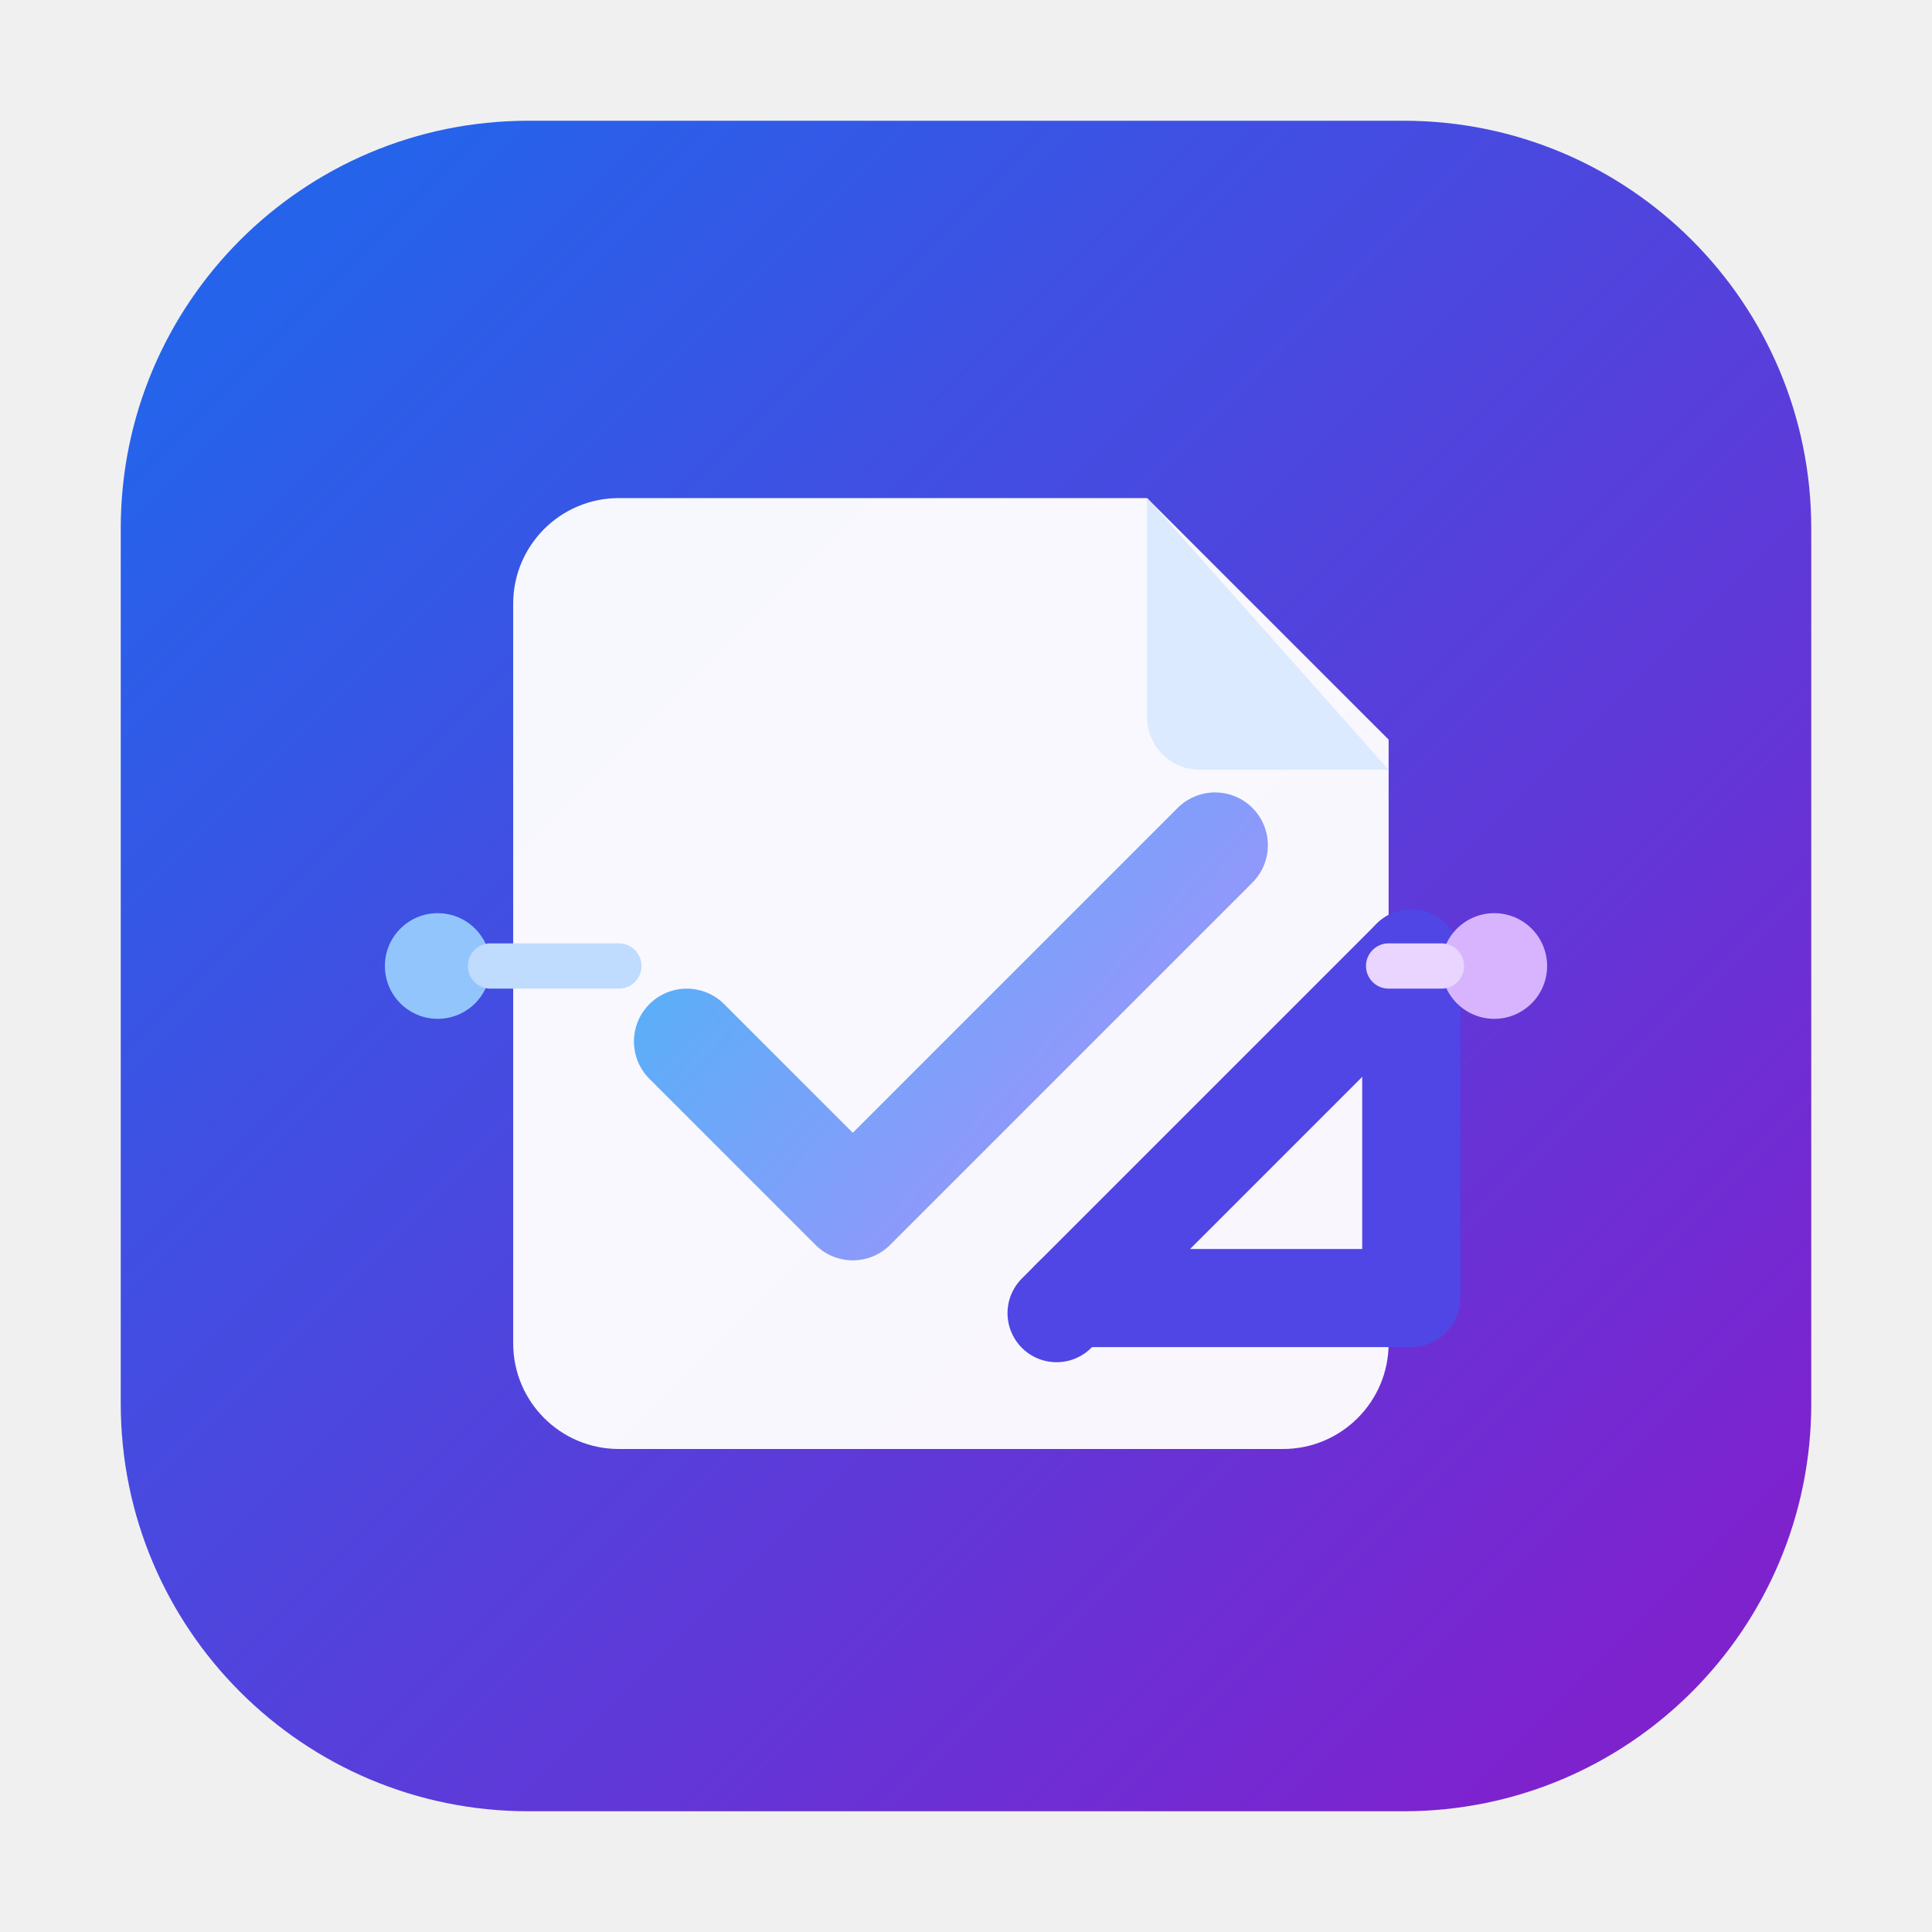
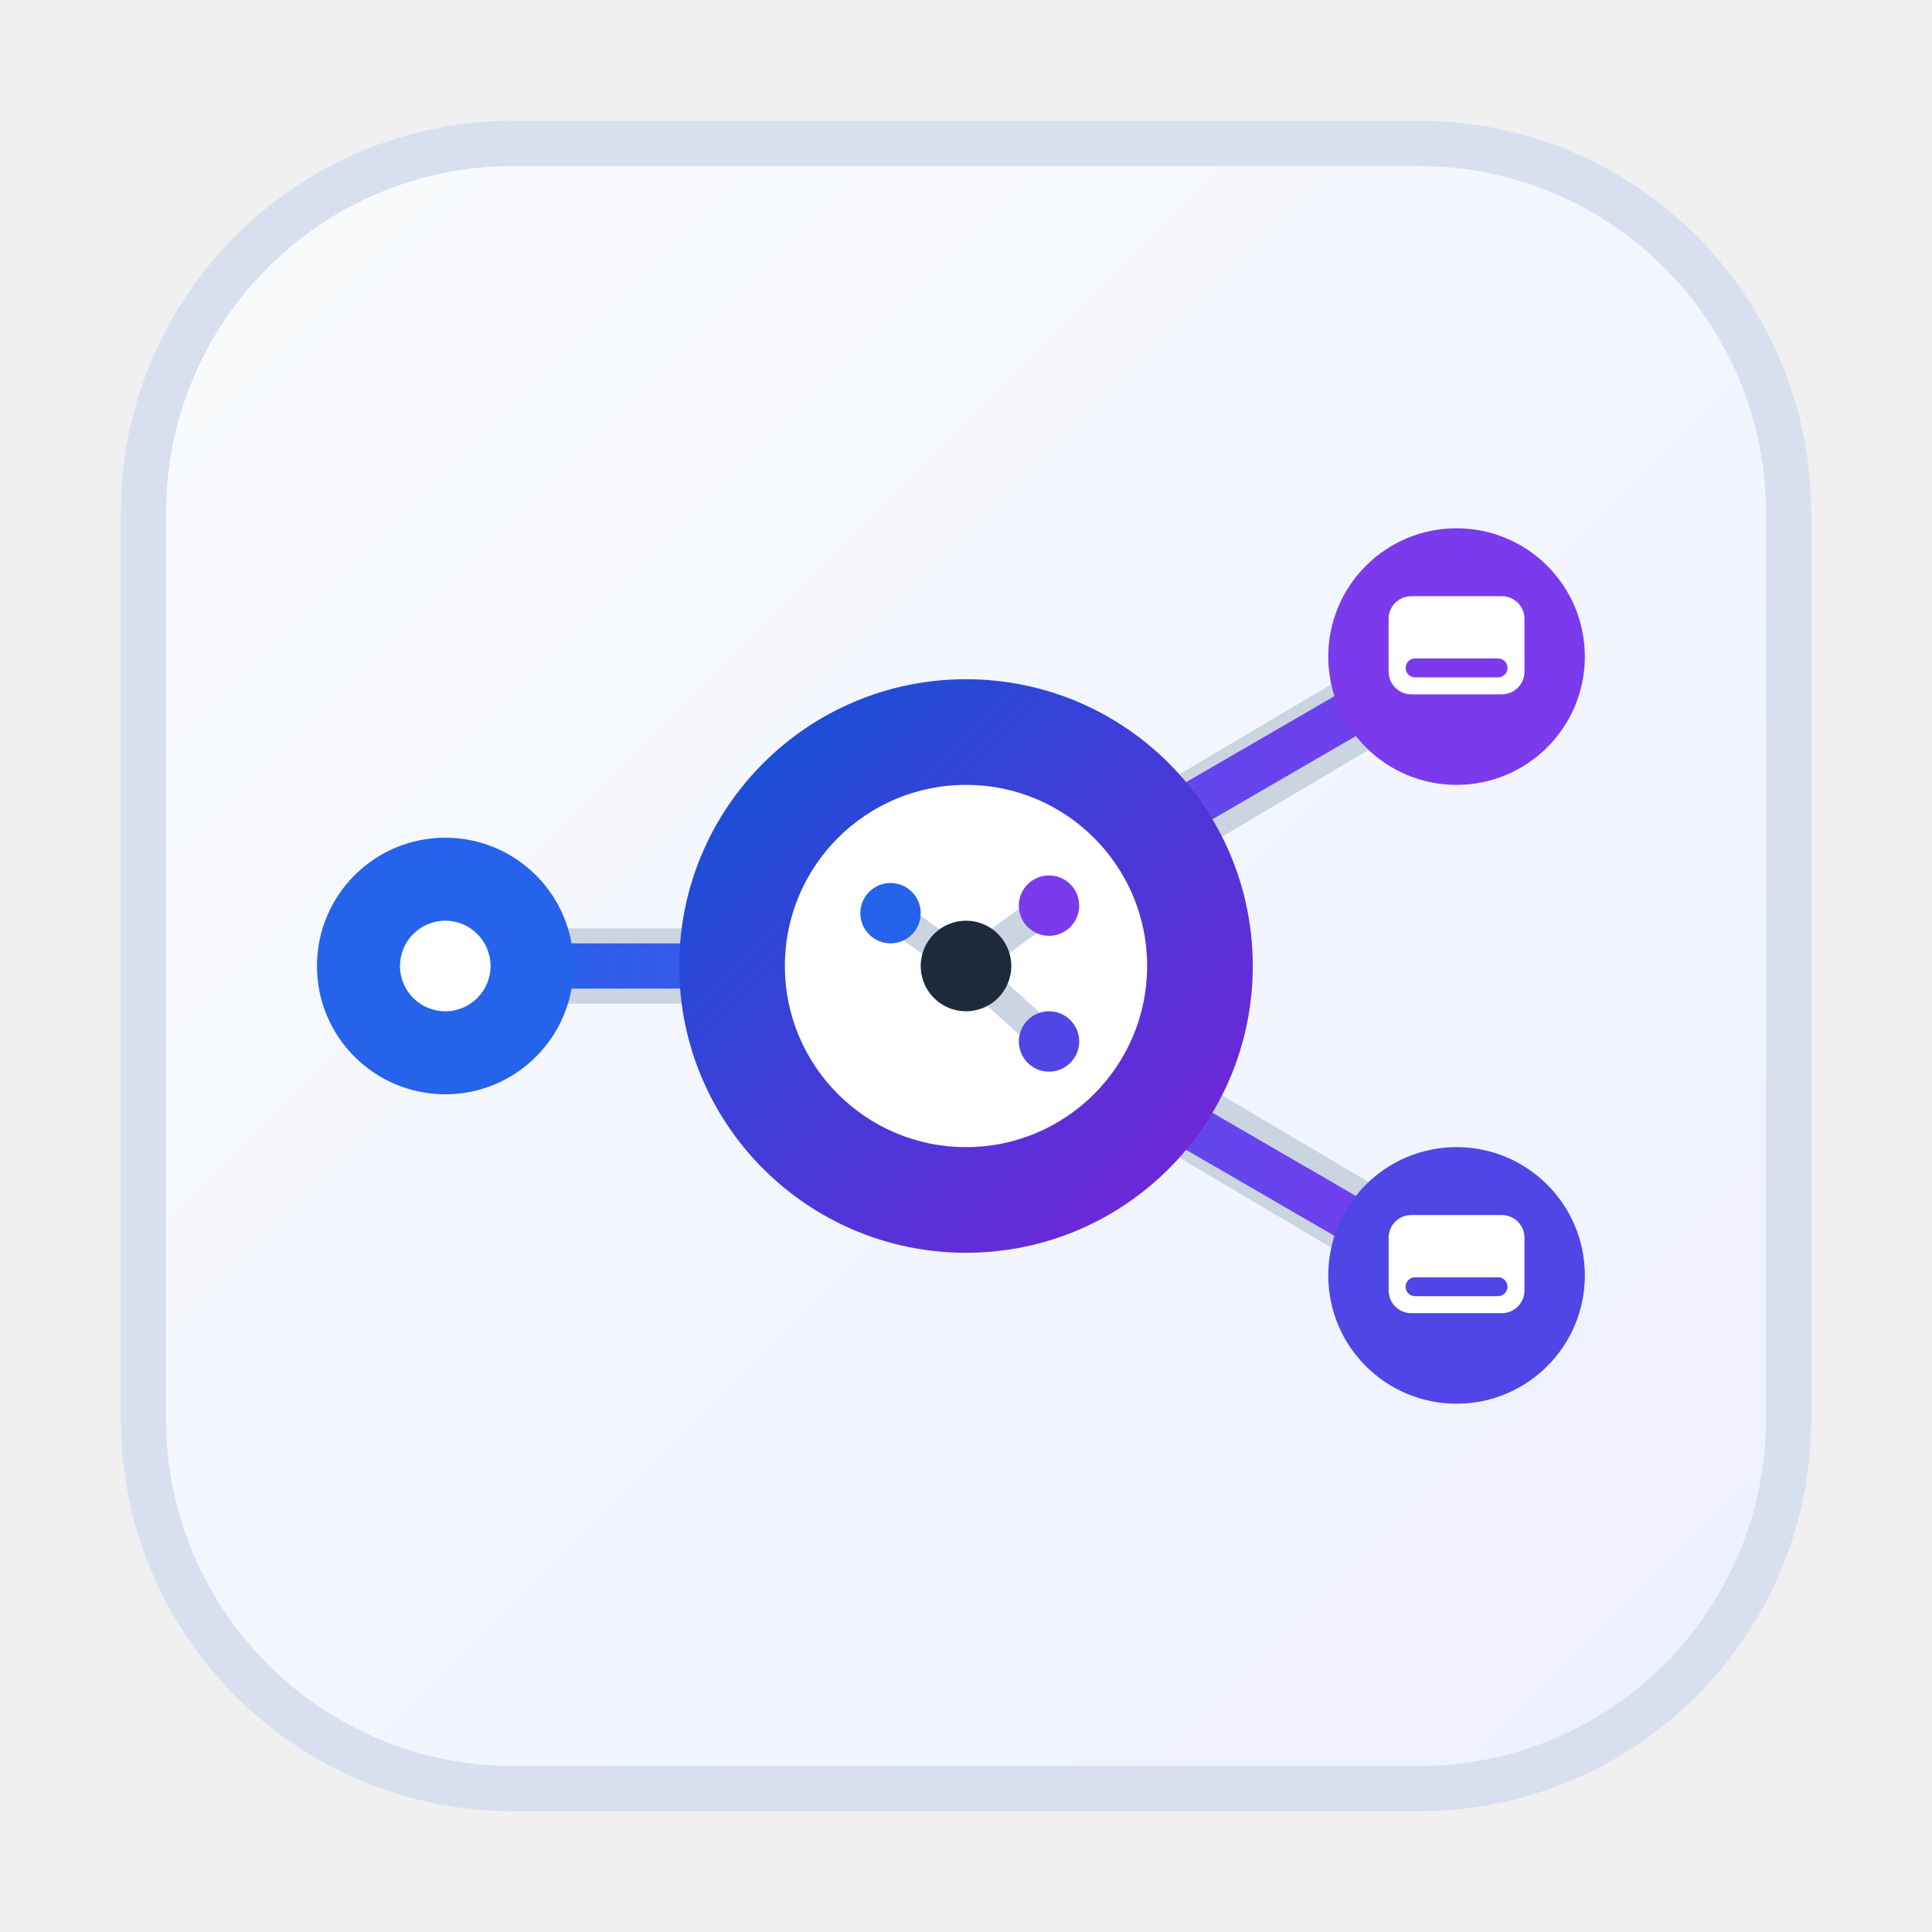
<svg xmlns="http://www.w3.org/2000/svg" width="512" height="512" viewBox="0 0 512 512" fill="none" role="img" aria-labelledby="title desc">
  <defs>
-     <linearGradient id="bg" x1="72" y1="72" x2="440" y2="440" gradientUnits="userSpaceOnUse">
+     <linearGradient id="panel" x1="64" y1="64" x2="448" y2="448" gradientUnits="userSpaceOnUse">
+       <stop stop-color="#F8FAFC" />
+       <stop offset="1" stop-color="#EEF2FF" />
+     </linearGradient>
+     <linearGradient id="flow" x1="126" y1="256" x2="400" y2="256" gradientUnits="userSpaceOnUse">
      <stop stop-color="#2563EB" />
-       <stop offset="1" stop-color="#7E22CE" />
+       <stop offset="1" stop-color="#7C3AED" />
    </linearGradient>
-     <linearGradient id="accent" x1="164" y1="176" x2="352" y2="344" gradientUnits="userSpaceOnUse">
-       <stop stop-color="#38BDF8" />
-       <stop offset="1" stop-color="#C084FC" />
+     <linearGradient id="hub" x1="202" y1="202" x2="310" y2="310" gradientUnits="userSpaceOnUse">
+       <stop stop-color="#1D4ED8" />
+       <stop offset="1" stop-color="#6D28D9" />
    </linearGradient>
  </defs>
-   <rect x="32" y="32" width="448" height="448" rx="108" fill="url(#bg)" />
-   <path d="M164 132H304L368 196V356C368 371.464 355.464 384 340 384H164C148.536 384 136 371.464 136 356V160C136 144.536 148.536 132 164 132Z" fill="white" fill-opacity="0.96" />
-   <path d="M304 132V190C304 197.732 310.268 204 318 204H368" fill="#DBEAFE" />
-   <path d="M182 276L226 320L322 224" stroke="url(#accent)" stroke-width="28" stroke-linecap="round" stroke-linejoin="round" />
-   <path d="M284 344H374V254" stroke="#4F46E5" stroke-width="26" stroke-linecap="round" stroke-linejoin="round" />
-   <path d="M280 348L374 254" stroke="#4F46E5" stroke-width="26" stroke-linecap="round" stroke-linejoin="round" />
-   <circle cx="116" cy="256" r="14" fill="#93C5FD" />
-   <circle cx="396" cy="256" r="14" fill="#D8B4FE" />
-   <path d="M130 256H164" stroke="#BFDBFE" stroke-width="12" stroke-linecap="round" />
-   <path d="M368 256H382" stroke="#E9D5FF" stroke-width="12" stroke-linecap="round" />
+   <rect x="38" y="38" width="436" height="436" rx="98" fill="url(#panel)" stroke="#D8E0EF" stroke-width="12" />
+   <path d="M132 256H213" stroke="#CBD5E1" stroke-width="20" stroke-linecap="round" />
+   <path d="M297 226L368 184" stroke="#CBD5E1" stroke-width="20" stroke-linecap="round" />
+   <path d="M297 286L368 328" stroke="#CBD5E1" stroke-width="20" stroke-linecap="round" />
+   <path d="M132 256H219" stroke="url(#flow)" stroke-width="12" stroke-linecap="round" />
+   <path d="M294 226L363 186" stroke="url(#flow)" stroke-width="12" stroke-linecap="round" />
+   <path d="M294 286L363 326" stroke="url(#flow)" stroke-width="12" stroke-linecap="round" />
+   <path d="M356 170L394 170L375 204Z" fill="#7C3AED" />
+   <path d="M356 342L394 342L375 308Z" fill="#4F46E5" />
+   <circle cx="118" cy="256" r="34" fill="#2563EB" />
+   <circle cx="386" cy="174" r="34" fill="#7C3AED" />
+   <circle cx="386" cy="338" r="34" fill="#4F46E5" />
+   <circle cx="256" cy="256" r="76" fill="url(#hub)" />
+   <circle cx="256" cy="256" r="48" fill="white" />
+   <path d="M256 256L236 242" stroke="#CBD5E1" stroke-width="8" stroke-linecap="round" />
+   <path d="M256 256L278 240" stroke="#CBD5E1" stroke-width="8" stroke-linecap="round" />
+   <path d="M256 256L278 276" stroke="#CBD5E1" stroke-width="8" stroke-linecap="round" />
+   <circle cx="256" cy="256" r="12" fill="#1E293B" />
+   <circle cx="236" cy="242" r="8" fill="#2563EB" />
+   <circle cx="278" cy="240" r="8" fill="#7C3AED" />
+   <circle cx="278" cy="276" r="8" fill="#4F46E5" />
+   <circle cx="118" cy="256" r="12" fill="white" />
+   <rect x="368" y="158" width="36" height="26" rx="6" fill="white" />
+   <rect x="368" y="322" width="36" height="26" rx="6" fill="white" />
+   <path d="M375 177H397" stroke="#7C3AED" stroke-width="5" stroke-linecap="round" />
+   <path d="M375 341H397" stroke="#4F46E5" stroke-width="5" stroke-linecap="round" />
</svg>
